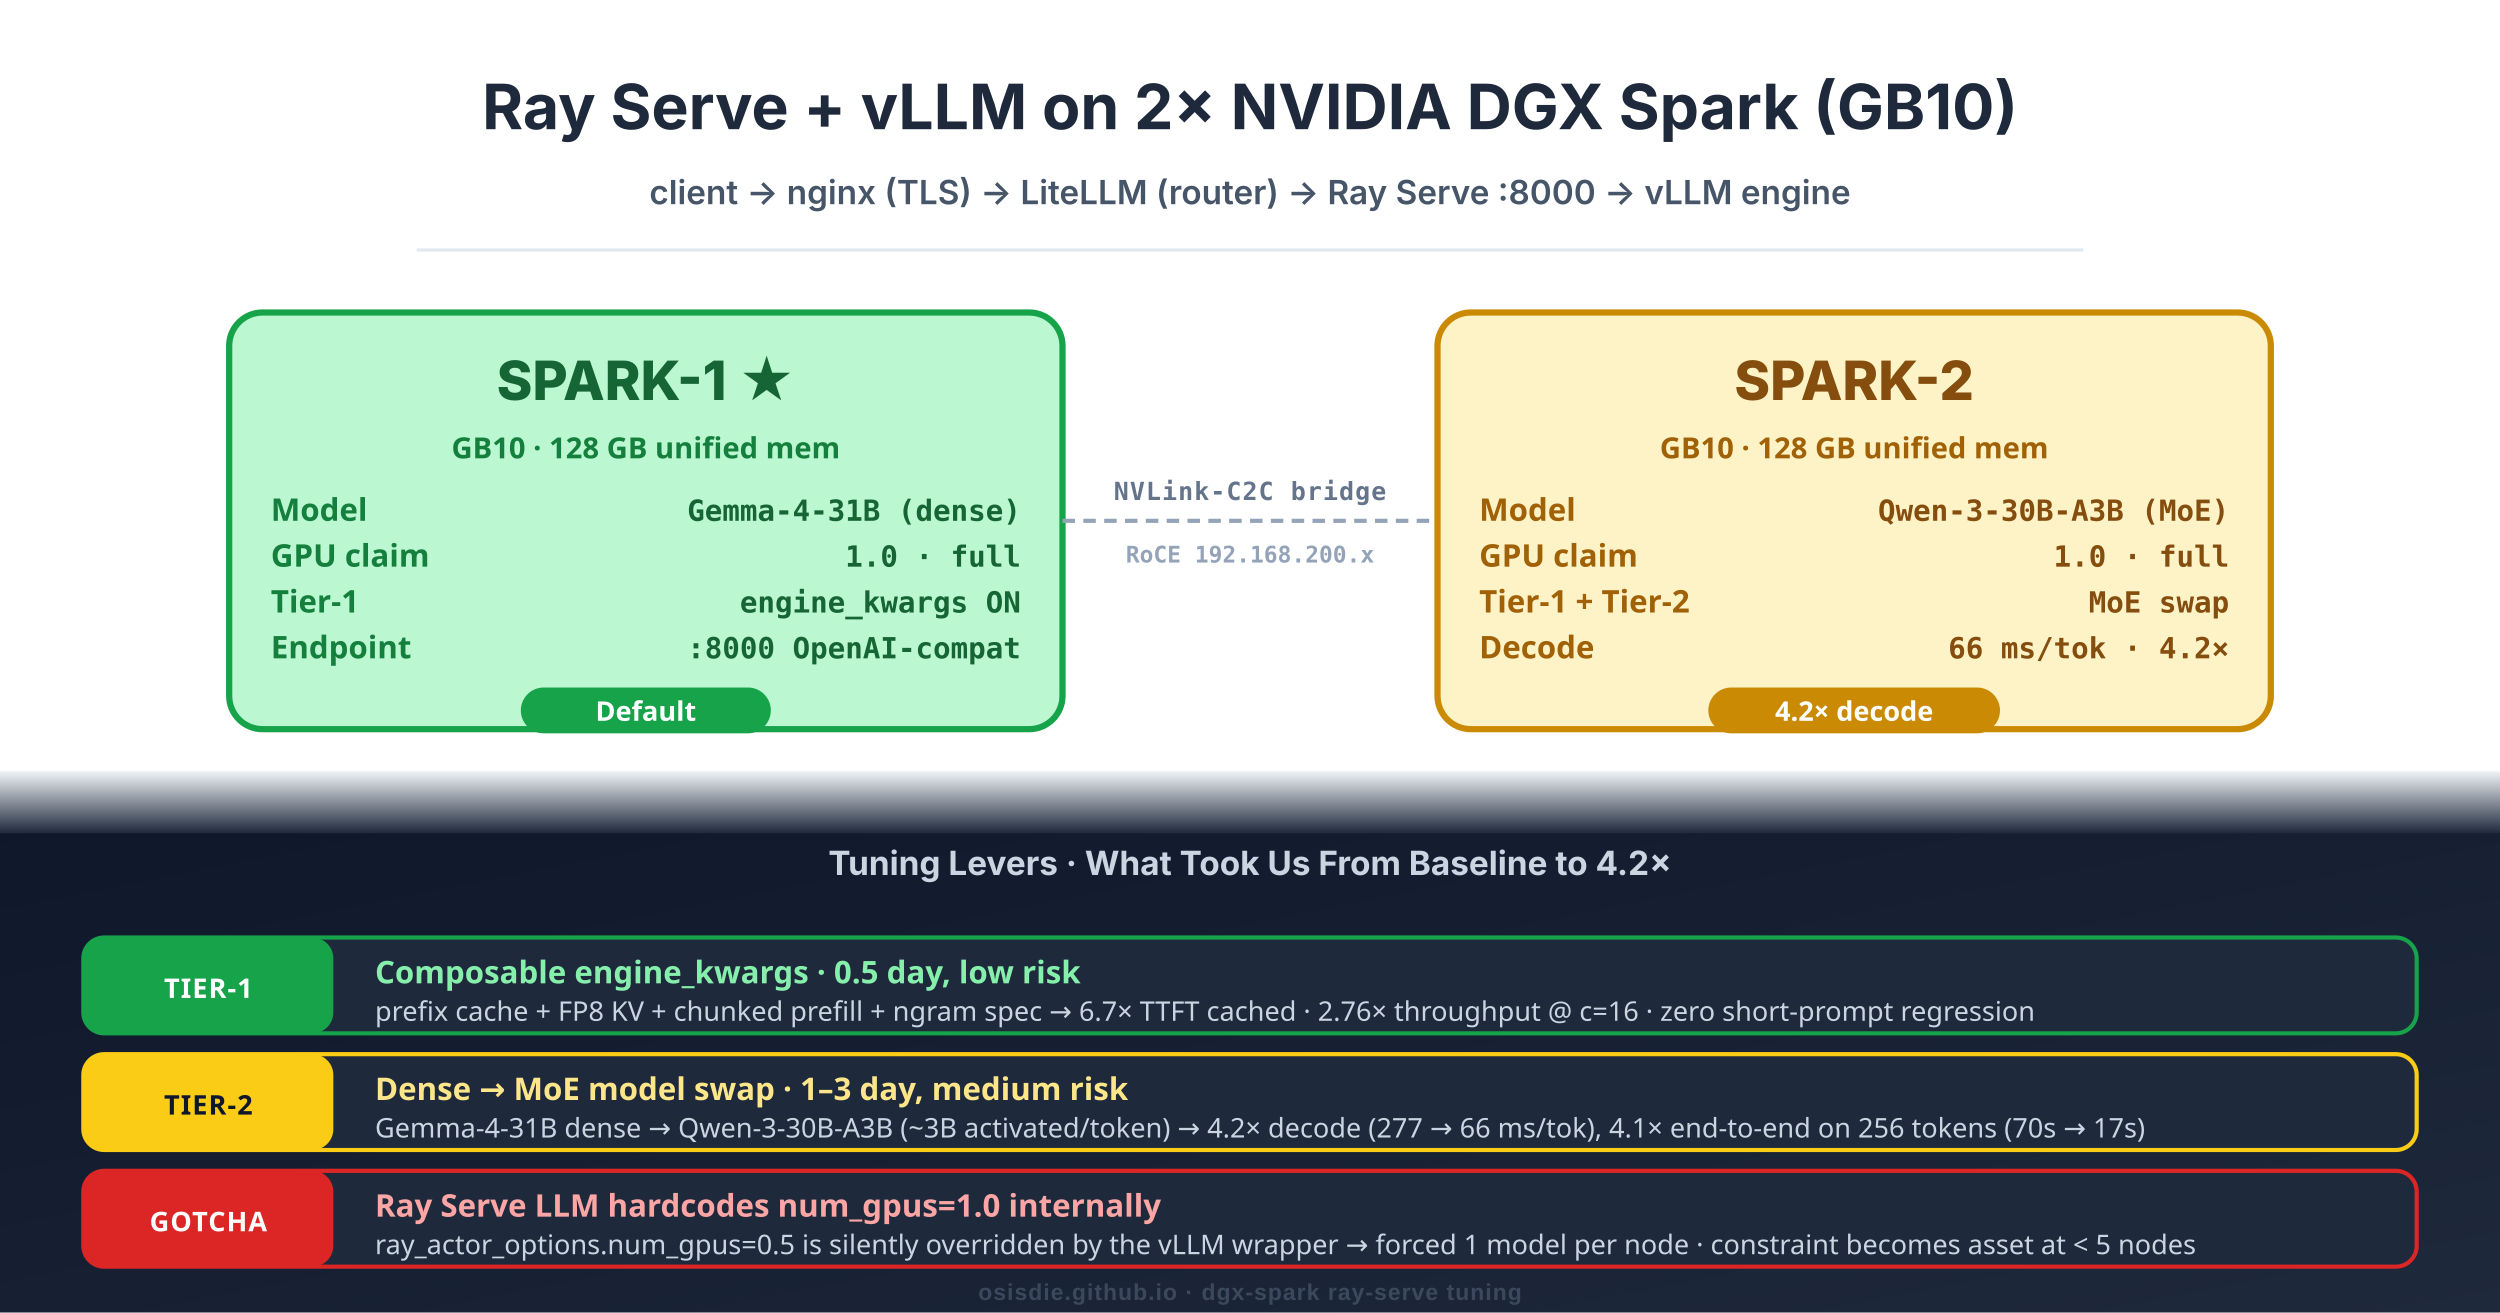
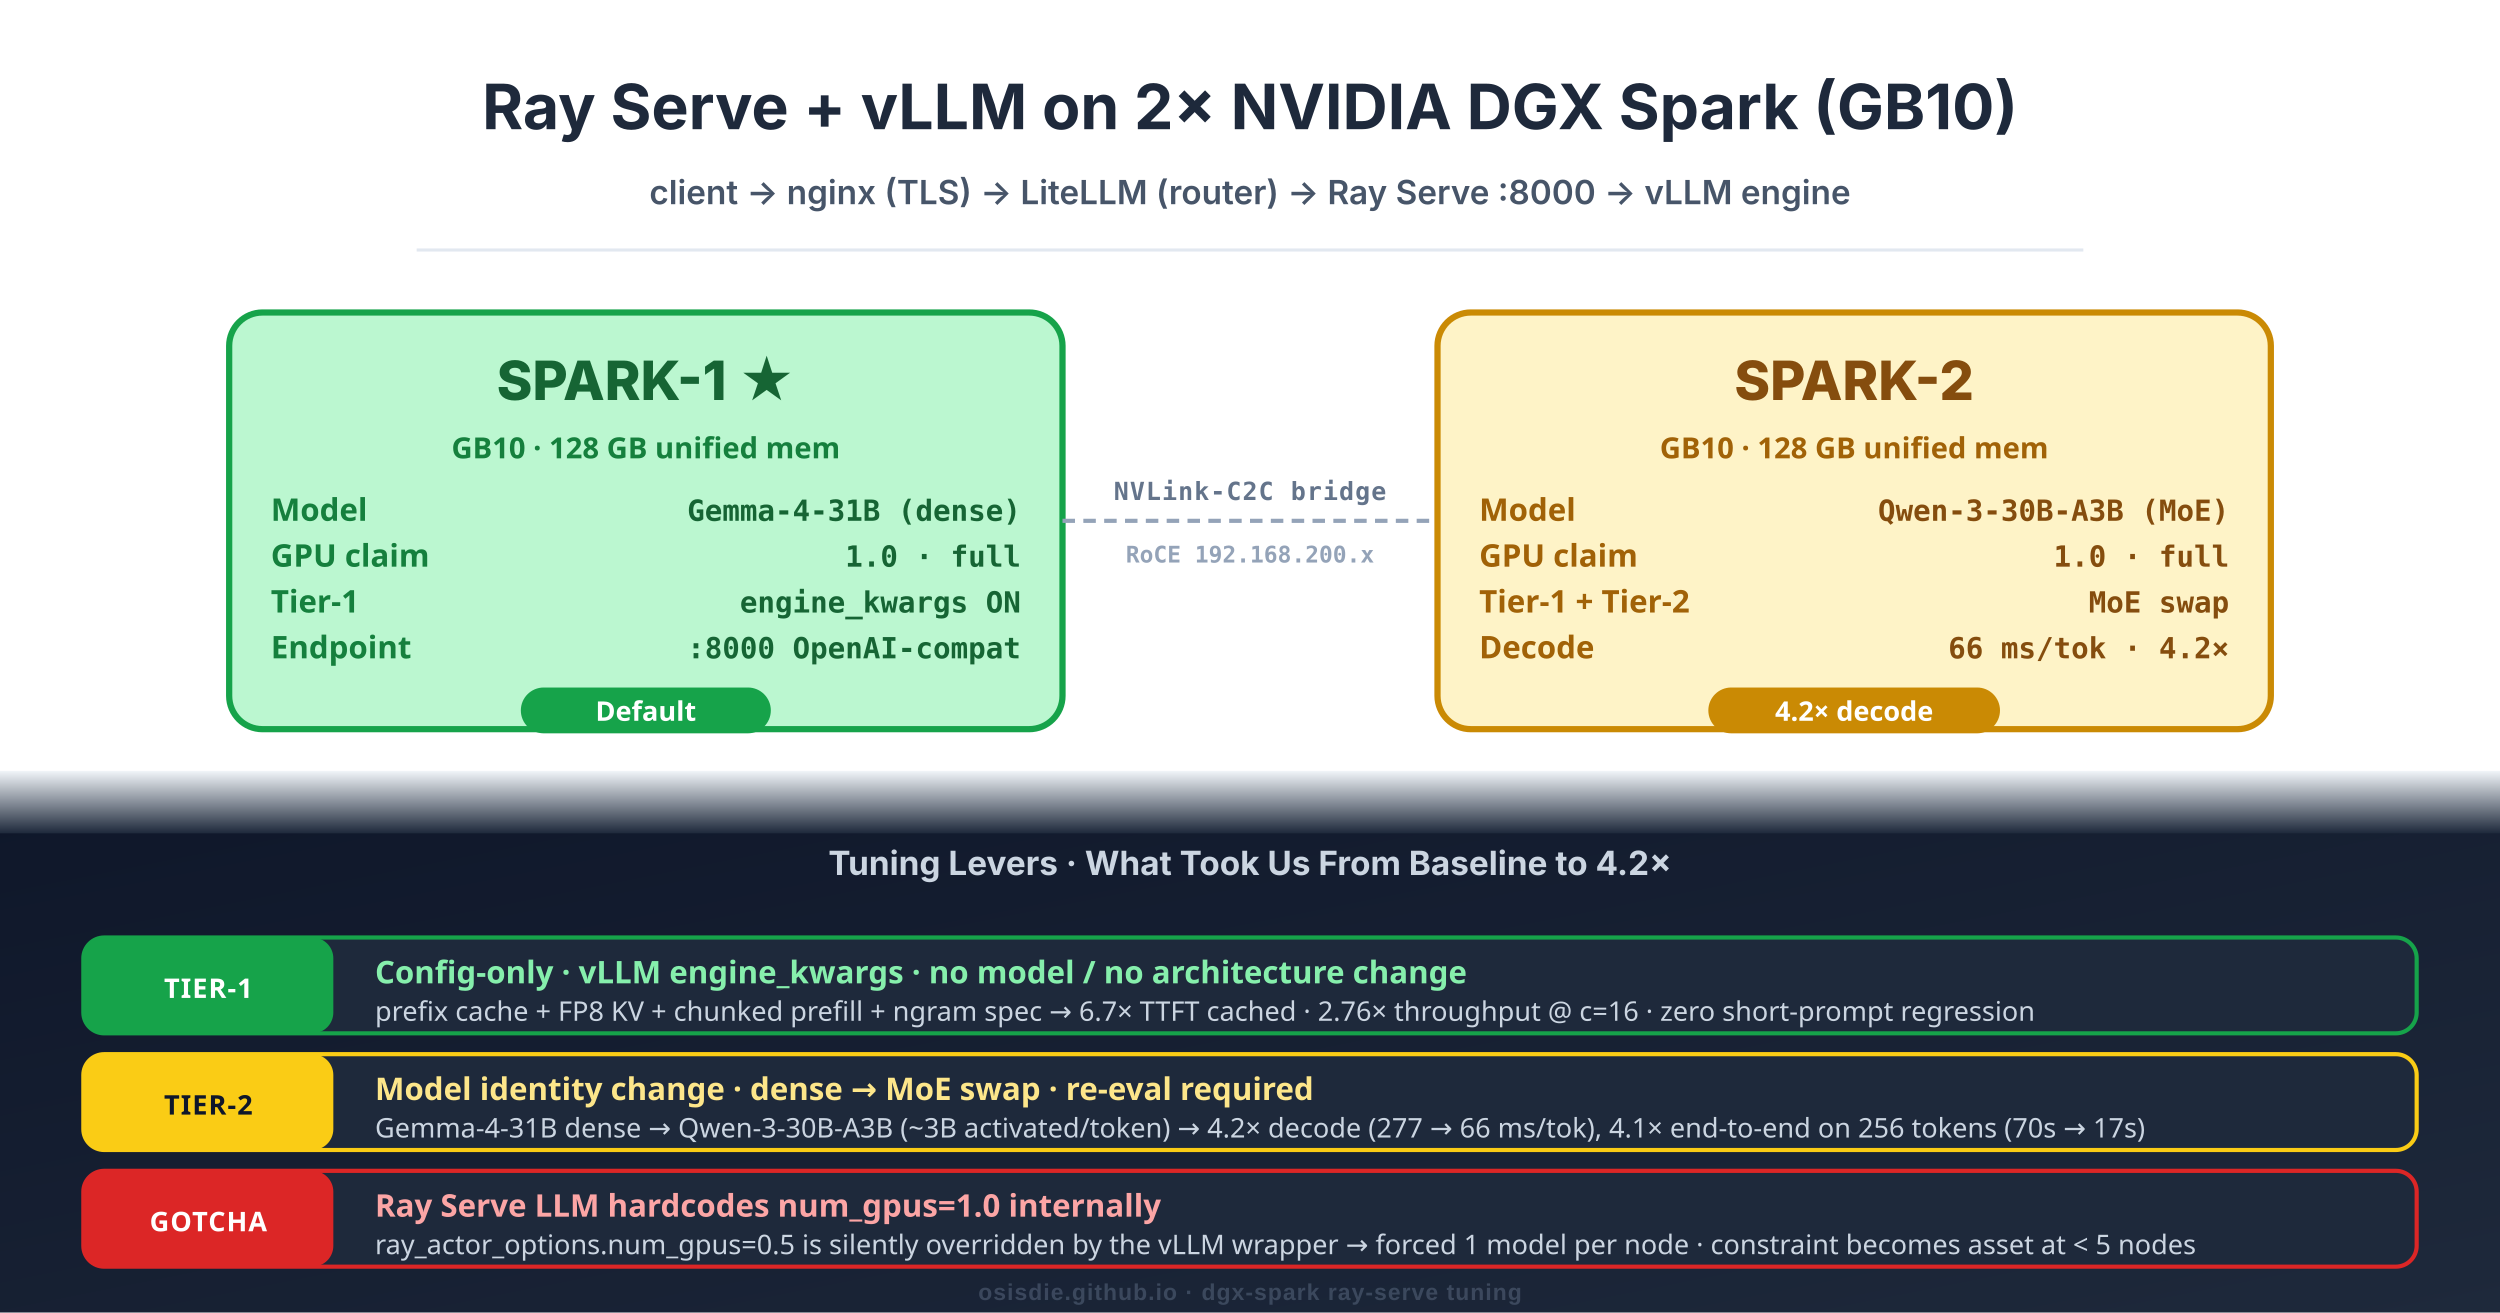
<svg xmlns="http://www.w3.org/2000/svg" viewBox="0 0 1200 630" width="1200" height="630">
  <defs>
    <linearGradient id="transitionGrad" x1="0%" y1="0%" x2="0%" y2="100%">
      <stop offset="0%" style="stop-color:#f1f5f9" />
      <stop offset="100%" style="stop-color:#1e293b" />
    </linearGradient>
    <linearGradient id="detailBgGrad" x1="0%" y1="0%" x2="100%" y2="100%">
      <stop offset="0%" style="stop-color:#0f172a" />
      <stop offset="100%" style="stop-color:#1e293b" />
    </linearGradient>
  </defs>
  <rect width="1200" height="630" fill="#ffffff" />
  <rect y="390" width="1200" height="240" fill="url(#detailBgGrad)" />
  <rect y="370" width="1200" height="30" fill="url(#transitionGrad)" />
  <text x="600" y="62" text-anchor="middle" font-family="-apple-system, BlinkMacSystemFont, Segoe UI, Noto Sans TC, sans-serif" font-size="30" font-weight="700" fill="#1e293b">
    Ray Serve + vLLM on 2× NVIDIA DGX Spark (GB10)
  </text>
  <text x="600" y="98" text-anchor="middle" font-family="-apple-system, BlinkMacSystemFont, Segoe UI, sans-serif" font-size="16" font-weight="600" fill="#475569">
    client → nginx (TLS) → LiteLLM (router) → Ray Serve :8000 → vLLM engine
  </text>
  <line x1="200" y1="120" x2="1000" y2="120" stroke="#e2e8f0" stroke-width="1.5" />
  <g transform="translate(310, 250)">
    <rect x="-200" y="-100" width="400" height="200" rx="16" fill="#bbf7d0" stroke="#16a34a" stroke-width="3" />
    <text x="0" y="-58" text-anchor="middle" font-family="-apple-system, BlinkMacSystemFont, Segoe UI, sans-serif" font-size="26" font-weight="800" fill="#166534">SPARK-1 ★</text>
    <text x="0" y="-30" text-anchor="middle" font-family="sans-serif" font-size="14" font-weight="600" fill="#15803d">GB10 · 128 GB unified mem</text>
    <text x="-180" y="0" font-family="sans-serif" font-size="15" font-weight="700" fill="#15803d">Model</text>
    <text x="180" y="0" text-anchor="end" font-family="&quot;JetBrains Mono&quot;, monospace" font-size="14" font-weight="700" fill="#166534">Gemma-4-31B (dense)</text>
    <text x="-180" y="22" font-family="sans-serif" font-size="15" font-weight="700" fill="#15803d">GPU claim</text>
    <text x="180" y="22" text-anchor="end" font-family="&quot;JetBrains Mono&quot;, monospace" font-size="14" font-weight="700" fill="#166534">1.0 · full</text>
    <text x="-180" y="44" font-family="sans-serif" font-size="15" font-weight="700" fill="#15803d">Tier-1</text>
    <text x="180" y="44" text-anchor="end" font-family="&quot;JetBrains Mono&quot;, monospace" font-size="14" font-weight="700" fill="#166534">engine_kwargs ON</text>
    <text x="-180" y="66" font-family="sans-serif" font-size="15" font-weight="700" fill="#15803d">Endpoint</text>
    <text x="180" y="66" text-anchor="end" font-family="&quot;JetBrains Mono&quot;, monospace" font-size="14" font-weight="700" fill="#166534">:8000 OpenAI-compat</text>
    <rect x="-60" y="80" width="120" height="22" rx="11" fill="#16a34a" />
    <text x="0" y="96" text-anchor="middle" font-family="sans-serif" font-size="13" font-weight="700" fill="#fff">Default</text>
  </g>
  <g transform="translate(890, 250)">
    <rect x="-200" y="-100" width="400" height="200" rx="16" fill="#fef3c7" stroke="#ca8a04" stroke-width="3" />
    <text x="0" y="-58" text-anchor="middle" font-family="-apple-system, BlinkMacSystemFont, Segoe UI, sans-serif" font-size="26" font-weight="800" fill="#854d0e">SPARK-2</text>
    <text x="0" y="-30" text-anchor="middle" font-family="sans-serif" font-size="14" font-weight="600" fill="#a16207">GB10 · 128 GB unified mem</text>
    <text x="-180" y="0" font-family="sans-serif" font-size="15" font-weight="700" fill="#a16207">Model</text>
    <text x="180" y="0" text-anchor="end" font-family="&quot;JetBrains Mono&quot;, monospace" font-size="14" font-weight="700" fill="#854d0e">Qwen-3-30B-A3B (MoE)</text>
    <text x="-180" y="22" font-family="sans-serif" font-size="15" font-weight="700" fill="#a16207">GPU claim</text>
    <text x="180" y="22" text-anchor="end" font-family="&quot;JetBrains Mono&quot;, monospace" font-size="14" font-weight="700" fill="#854d0e">1.0 · full</text>
    <text x="-180" y="44" font-family="sans-serif" font-size="15" font-weight="700" fill="#a16207">Tier-1 + Tier-2</text>
    <text x="180" y="44" text-anchor="end" font-family="&quot;JetBrains Mono&quot;, monospace" font-size="14" font-weight="700" fill="#854d0e">MoE swap</text>
    <text x="-180" y="66" font-family="sans-serif" font-size="15" font-weight="700" fill="#a16207">Decode</text>
    <text x="180" y="66" text-anchor="end" font-family="&quot;JetBrains Mono&quot;, monospace" font-size="14" font-weight="700" fill="#854d0e">66 ms/tok · 4.2×</text>
    <rect x="-70" y="80" width="140" height="22" rx="11" fill="#ca8a04" />
    <text x="0" y="96" text-anchor="middle" font-family="sans-serif" font-size="13" font-weight="700" fill="#fff">4.2× decode</text>
  </g>
  <text x="600" y="240" text-anchor="middle" font-family="&quot;JetBrains Mono&quot;, monospace" font-size="12" font-weight="700" fill="#64748b" letter-spacing="0.5px">NVLink-C2C bridge</text>
  <line x1="510" y1="250" x2="690" y2="250" stroke="#94a3b8" stroke-width="2" stroke-dasharray="6,4" />
  <text x="600" y="270" text-anchor="middle" font-family="&quot;JetBrains Mono&quot;, monospace" font-size="11" font-weight="600" fill="#94a3b8">RoCE 192.168.200.x</text>
  <text x="600" y="420" text-anchor="middle" font-family="-apple-system, BlinkMacSystemFont, Segoe UI, sans-serif" font-size="16" font-weight="700" fill="#cbd5e1">Tuning Levers · What Took Us From Baseline to 4.2×</text>
  <g transform="translate(40, 450)">
    <rect x="0" y="0" width="1120" height="46" rx="10" fill="#1e293b" stroke="#16a34a" stroke-width="2" />
    <rect x="0" y="0" width="120" height="46" rx="10" fill="#16a34a" />
    <text x="60" y="29" text-anchor="middle" font-family="sans-serif" font-size="13" font-weight="800" fill="#fff" letter-spacing="0.5px">TIER-1</text>
-     <text x="140" y="22" font-family="sans-serif" font-size="15" font-weight="700" fill="#86efac">Composable engine_kwargs · 0.5 day, low risk</text>
+     <text x="140" y="22" font-family="sans-serif" font-size="15" font-weight="700" fill="#86efac">Config-only · vLLM engine_kwargs · no model / no architecture change</text>
    <text x="140" y="40" font-family="sans-serif" font-size="13" font-weight="500" fill="#cbd5e1">prefix cache + FP8 KV + chunked prefill + ngram spec → 6.7× TTFT cached · 2.76× throughput @ c=16 · zero short-prompt regression</text>
  </g>
  <g transform="translate(40, 506)">
    <rect x="0" y="0" width="1120" height="46" rx="10" fill="#1e293b" stroke="#facc15" stroke-width="2" />
    <rect x="0" y="0" width="120" height="46" rx="10" fill="#facc15" />
    <text x="60" y="29" text-anchor="middle" font-family="sans-serif" font-size="13" font-weight="800" fill="#0f172a" letter-spacing="0.5px">TIER-2</text>
-     <text x="140" y="22" font-family="sans-serif" font-size="15" font-weight="700" fill="#fde68a">Dense → MoE model swap · 1–3 day, medium risk</text>
+     <text x="140" y="22" font-family="sans-serif" font-size="15" font-weight="700" fill="#fde68a">Model identity change · dense → MoE swap · re-eval required</text>
    <text x="140" y="40" font-family="sans-serif" font-size="13" font-weight="500" fill="#cbd5e1">Gemma-4-31B dense → Qwen-3-30B-A3B (~3B activated/token) → 4.2× decode (277 → 66 ms/tok), 4.1× end-to-end on 256 tokens (70s → 17s)</text>
  </g>
  <g transform="translate(40, 562)">
    <rect x="0" y="0" width="1120" height="46" rx="10" fill="#1e293b" stroke="#dc2626" stroke-width="2" />
    <rect x="0" y="0" width="120" height="46" rx="10" fill="#dc2626" />
    <text x="60" y="29" text-anchor="middle" font-family="sans-serif" font-size="13" font-weight="800" fill="#fff" letter-spacing="0.5px">GOTCHA</text>
    <text x="140" y="22" font-family="sans-serif" font-size="15" font-weight="700" fill="#fca5a5">Ray Serve LLM hardcodes num_gpus=1.0 internally</text>
    <text x="140" y="40" font-family="sans-serif" font-size="13" font-weight="500" fill="#cbd5e1">ray_actor_options.num_gpus=0.5 is silently overridden by the vLLM wrapper → forced 1 model per node · constraint becomes asset at &lt; 5 nodes</text>
  </g>
  <g opacity="0.45">
    <text x="600" y="624" text-anchor="middle" fill="#64748b" font-family="Segoe UI, Arial, sans-serif" font-size="11" font-weight="600" letter-spacing="0.5px">osisdie.github.io · dgx-spark ray-serve tuning</text>
  </g>
</svg>
